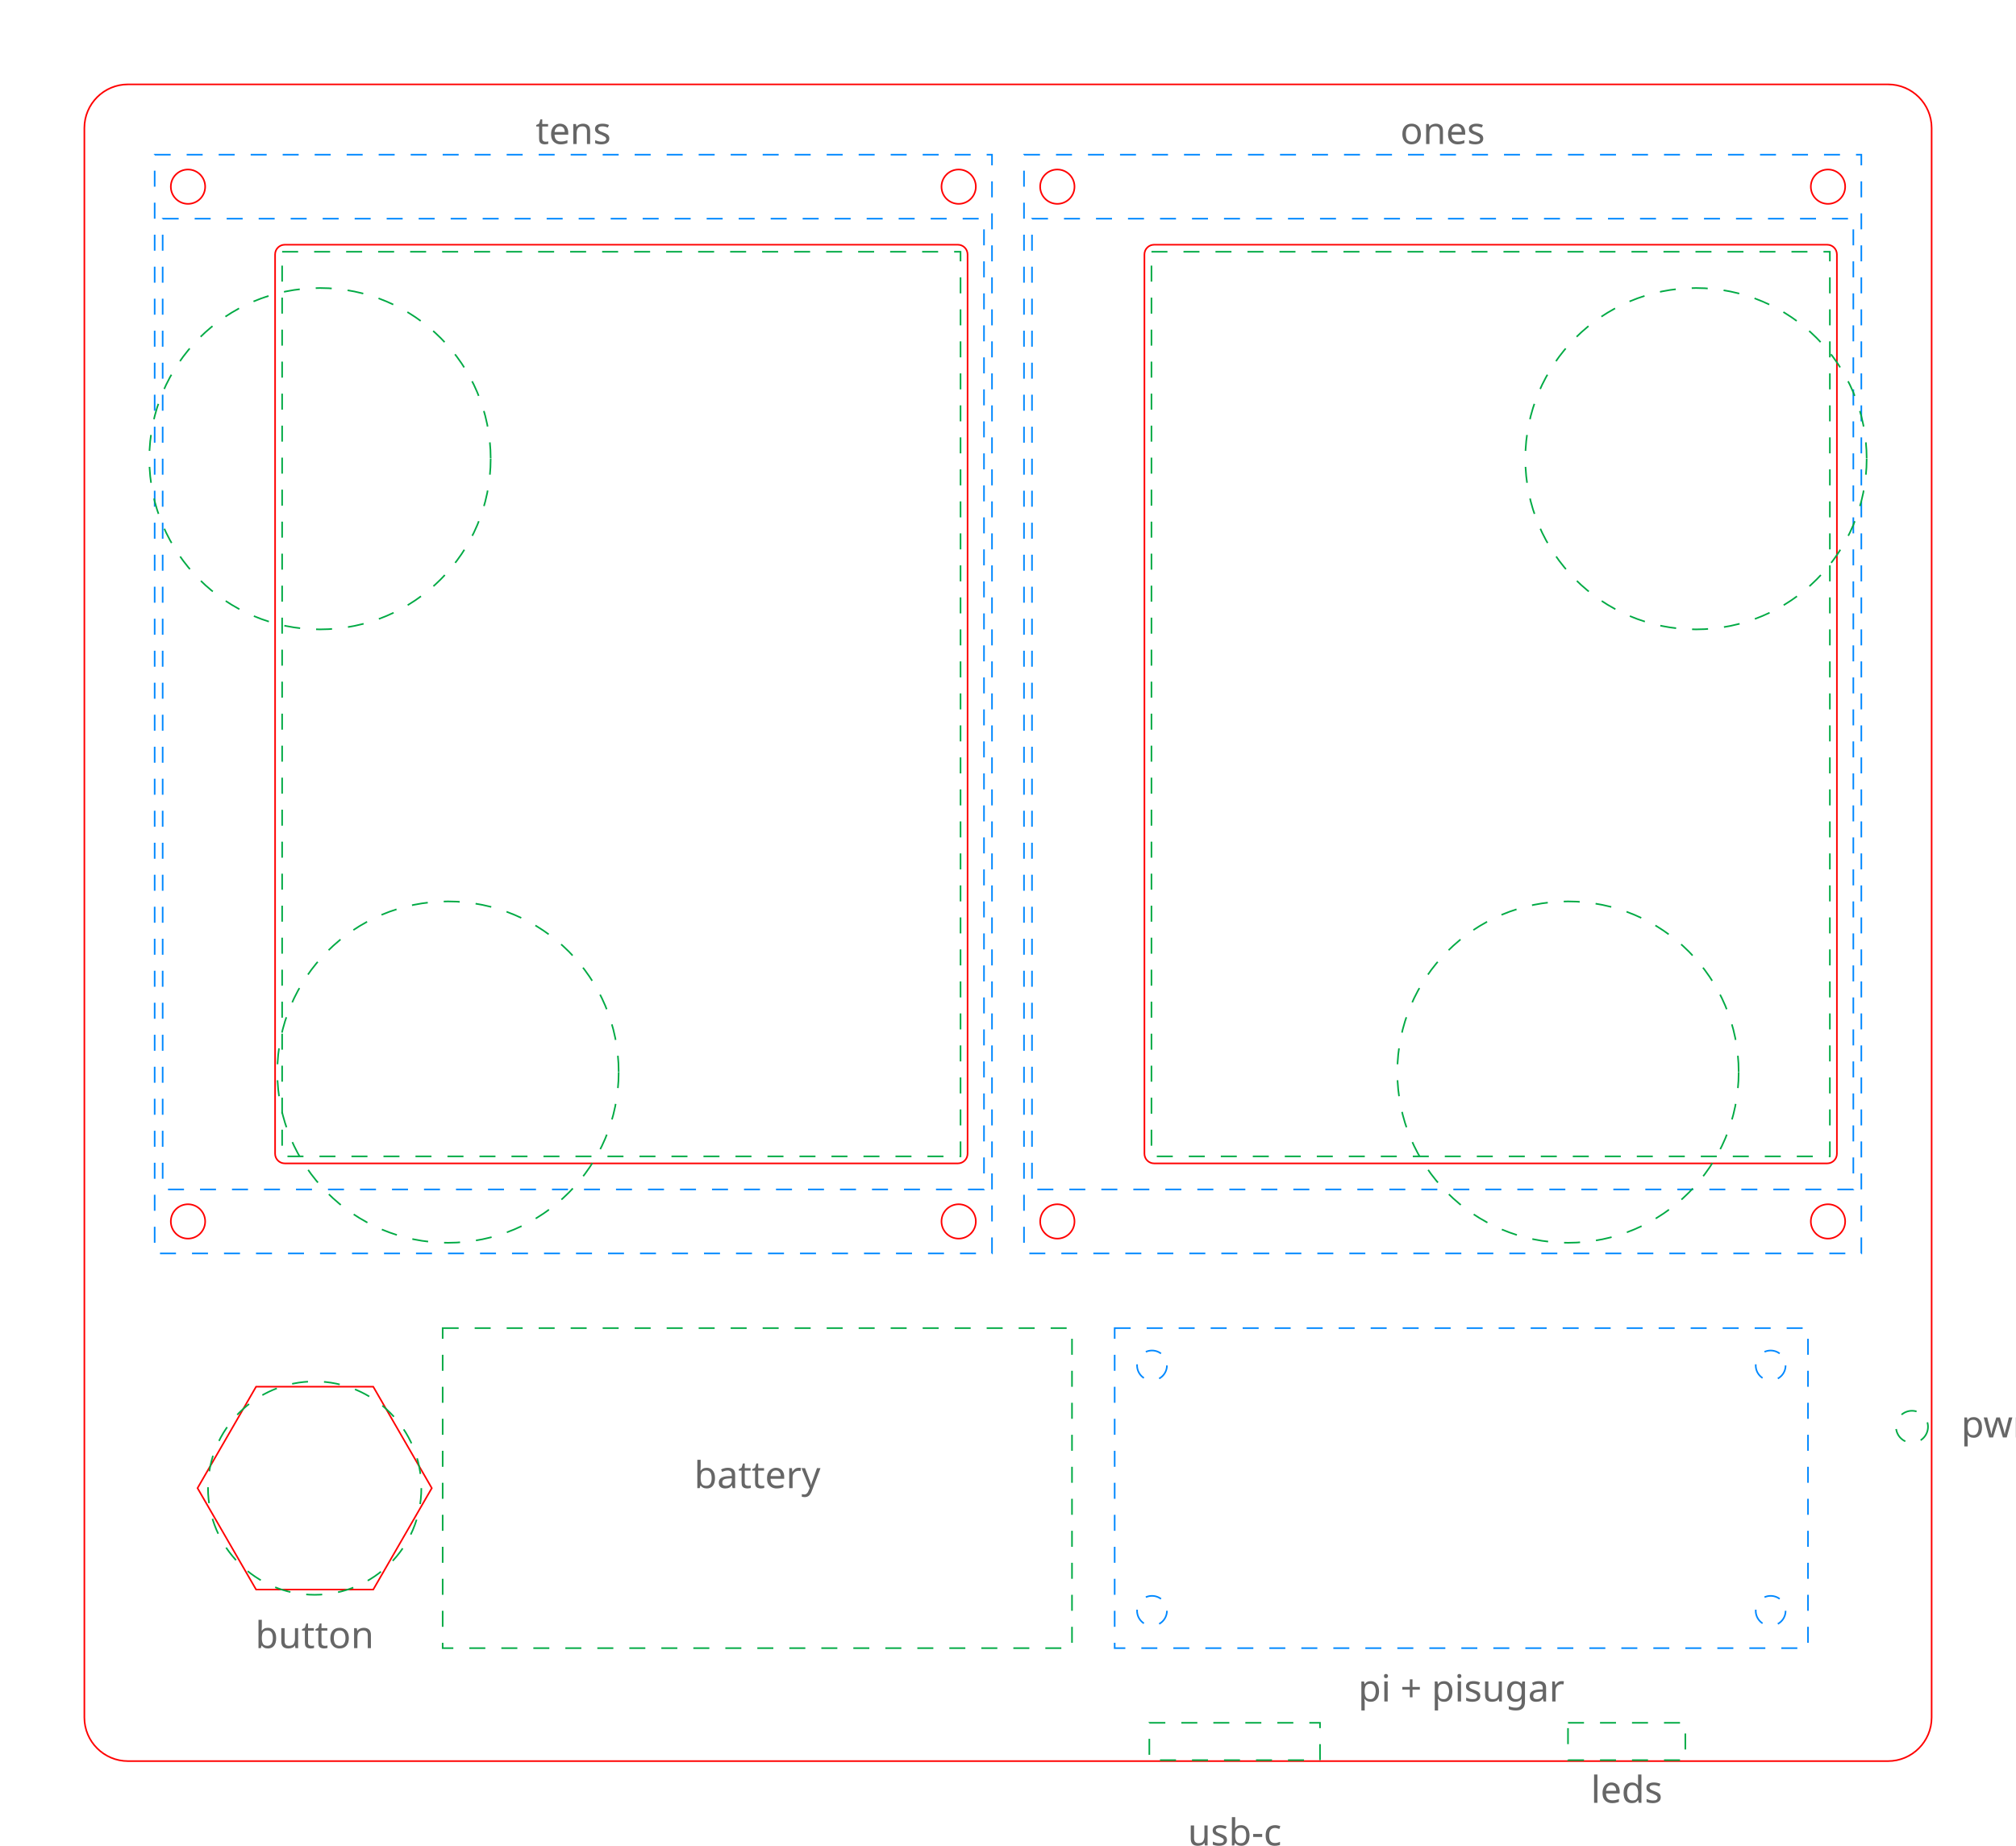
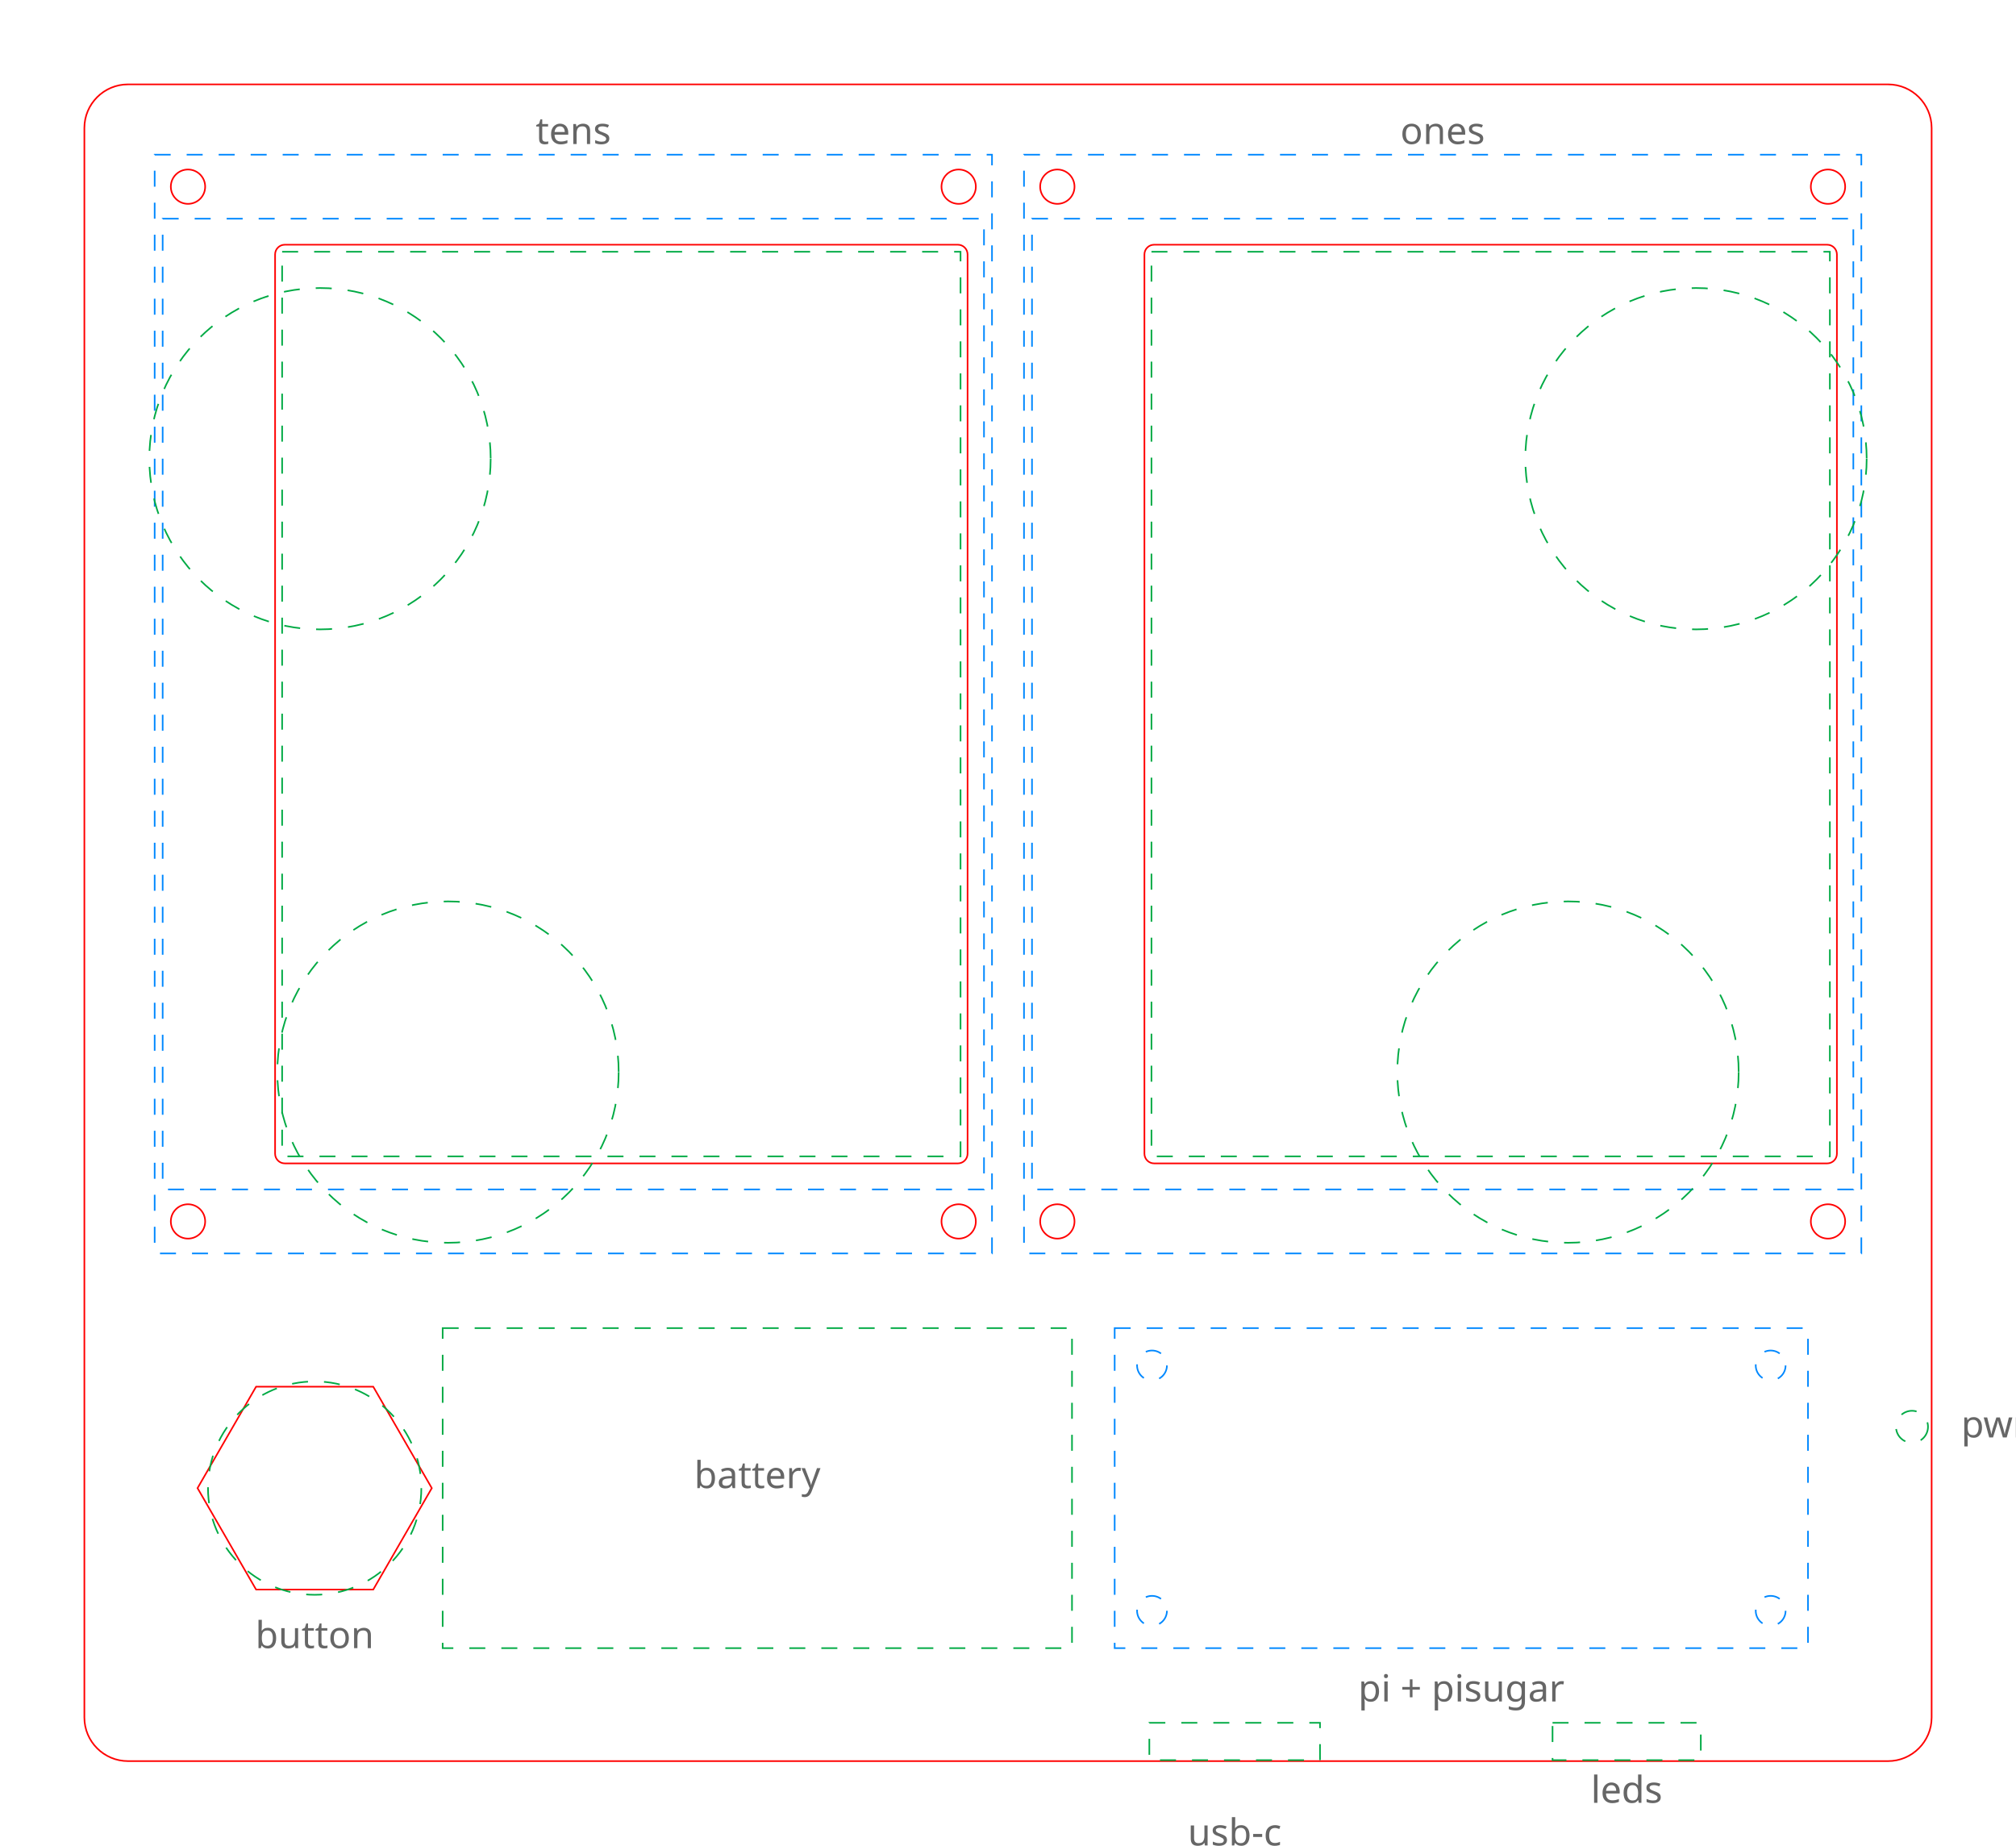
<svg xmlns="http://www.w3.org/2000/svg" width="189mm" height="173mm" viewBox="0 0 189 173">
  <g transform="translate(8,8)">
    <rect x="-0.09" y="-0.09" width="173.18" height="157.18" rx="4.09" fill="none" stroke="#ff0000" stroke-width="0.15" />
    <rect x="17.79" y="14.94" width="64.92" height="86.12" rx="0.91" fill="none" stroke="#ff0000" stroke-width="0.15" />
    <rect x="99.29" y="14.94" width="64.92" height="86.12" rx="0.91" fill="none" stroke="#ff0000" stroke-width="0.15" />
    <circle cx="9.625" cy="9.5" r="1.61" fill="none" stroke="#ff0000" stroke-width="0.15" />
    <circle cx="81.875" cy="9.5" r="1.61" fill="none" stroke="#ff0000" stroke-width="0.15" />
    <circle cx="9.625" cy="106.5" r="1.61" fill="none" stroke="#ff0000" stroke-width="0.15" />
    <circle cx="81.875" cy="106.5" r="1.61" fill="none" stroke="#ff0000" stroke-width="0.15" />
    <circle cx="91.125" cy="9.5" r="1.61" fill="none" stroke="#ff0000" stroke-width="0.15" />
    <circle cx="163.375" cy="9.5" r="1.61" fill="none" stroke="#ff0000" stroke-width="0.15" />
    <circle cx="91.125" cy="106.5" r="1.61" fill="none" stroke="#ff0000" stroke-width="0.15" />
    <circle cx="163.375" cy="106.5" r="1.61" fill="none" stroke="#ff0000" stroke-width="0.15" />
    <polygon points="32.481,131.5 26.991,141.01 16.009,141.01 10.519,131.5 16.009,121.99 26.991,121.99" fill="none" stroke="#ff0000" stroke-width="0.15" />
    <rect x="6.5" y="6.5" width="78.5" height="103" fill="none" stroke="#0088ff" stroke-width="0.15" stroke-dasharray="1.5,1.5" />
    <rect x="88" y="6.5" width="78.5" height="103" fill="none" stroke="#0088ff" stroke-width="0.15" stroke-dasharray="1.5,1.5" />
    <rect x="7.25" y="12.5" width="77" height="91" fill="none" stroke="#0088ff" stroke-width="0.15" stroke-dasharray="1.5,1.5" />
    <rect x="88.75" y="12.5" width="77" height="91" fill="none" stroke="#0088ff" stroke-width="0.15" stroke-dasharray="1.5,1.5" />
    <rect x="18.45" y="15.6" width="63.6" height="84.8" fill="none" stroke="#00aa44" stroke-width="0.15" stroke-dasharray="1.5,1.5" />
    <rect x="99.95" y="15.6" width="63.6" height="84.8" fill="none" stroke="#00aa44" stroke-width="0.15" stroke-dasharray="1.5,1.5" />
    <rect x="96.5" y="116.5" width="65" height="30" fill="none" stroke="#0088ff" stroke-width="0.15" stroke-dasharray="1.5,1.5" />
    <circle cx="100" cy="120" r="1.4" fill="none" stroke="#0088ff" stroke-width="0.15" stroke-dasharray="1.5,1.5" />
    <circle cx="100" cy="143" r="1.4" fill="none" stroke="#0088ff" stroke-width="0.15" stroke-dasharray="1.5,1.5" />
    <circle cx="158" cy="120" r="1.4" fill="none" stroke="#0088ff" stroke-width="0.15" stroke-dasharray="1.5,1.5" />
    <circle cx="158" cy="143" r="1.4" fill="none" stroke="#0088ff" stroke-width="0.15" stroke-dasharray="1.5,1.5" />
    <circle cx="21.5" cy="131.5" r="10" fill="none" stroke="#00aa44" stroke-width="0.15" stroke-dasharray="1.5,1.5" />
    <circle cx="22" cy="35" r="16" fill="none" stroke="#00aa44" stroke-width="0.15" stroke-dasharray="1.5,1.5" />
    <circle cx="151" cy="35" r="16" fill="none" stroke="#00aa44" stroke-width="0.15" stroke-dasharray="1.5,1.5" />
    <circle cx="34" cy="92.5" r="16" fill="none" stroke="#00aa44" stroke-width="0.15" stroke-dasharray="1.5,1.5" />
    <circle cx="139" cy="92.5" r="16" fill="none" stroke="#00aa44" stroke-width="0.15" stroke-dasharray="1.5,1.5" />
    <rect x="99.75" y="153.5" width="16" height="3.5" fill="none" stroke="#00aa44" stroke-width="0.15" stroke-dasharray="1.5,1.5" />
-     <rect x="139" y="153.5" width="11" height="3.5" fill="none" stroke="#00aa44" stroke-width="0.15" stroke-dasharray="1.5,1.5" />
+     <rect x="137.55" y="153.5" width="13.9" height="3.5" fill="none" stroke="#00aa44" stroke-width="0.15" stroke-dasharray="1.5,1.5" />
    <circle cx="171.25" cy="125.75" r="1.5" fill="none" stroke="#00aa44" stroke-width="0.15" stroke-dasharray="1.5,1.5" />
    <rect x="33.5" y="116.5" width="59" height="30" fill="none" stroke="#00aa44" stroke-width="0.15" stroke-dasharray="1.5,1.5" />
    <text x="45.75" y="5.5" font-size="3.5" font-family="sans-serif" fill="#666666" text-anchor="middle">tens</text>
    <text x="127.25" y="5.5" font-size="3.5" font-family="sans-serif" fill="#666666" text-anchor="middle">ones</text>
    <text x="129" y="151.5" font-size="3.5" font-family="sans-serif" fill="#666666" text-anchor="middle">pi + pisugar</text>
    <text x="21.5" y="146.5" font-size="3.5" font-family="sans-serif" fill="#666666" text-anchor="middle">button</text>
    <text x="144.5" y="161" font-size="3.5" font-family="sans-serif" fill="#666666" text-anchor="middle">leds</text>
    <text x="107.75" y="165" font-size="3.5" font-family="sans-serif" fill="#666666" text-anchor="middle">usb-c</text>
    <text x="179" y="126.75" font-size="3.5" font-family="sans-serif" fill="#666666" text-anchor="middle">pwr</text>
    <text x="63" y="131.5" font-size="3.5" font-family="sans-serif" fill="#666666" text-anchor="middle">battery</text>
  </g>
</svg>
